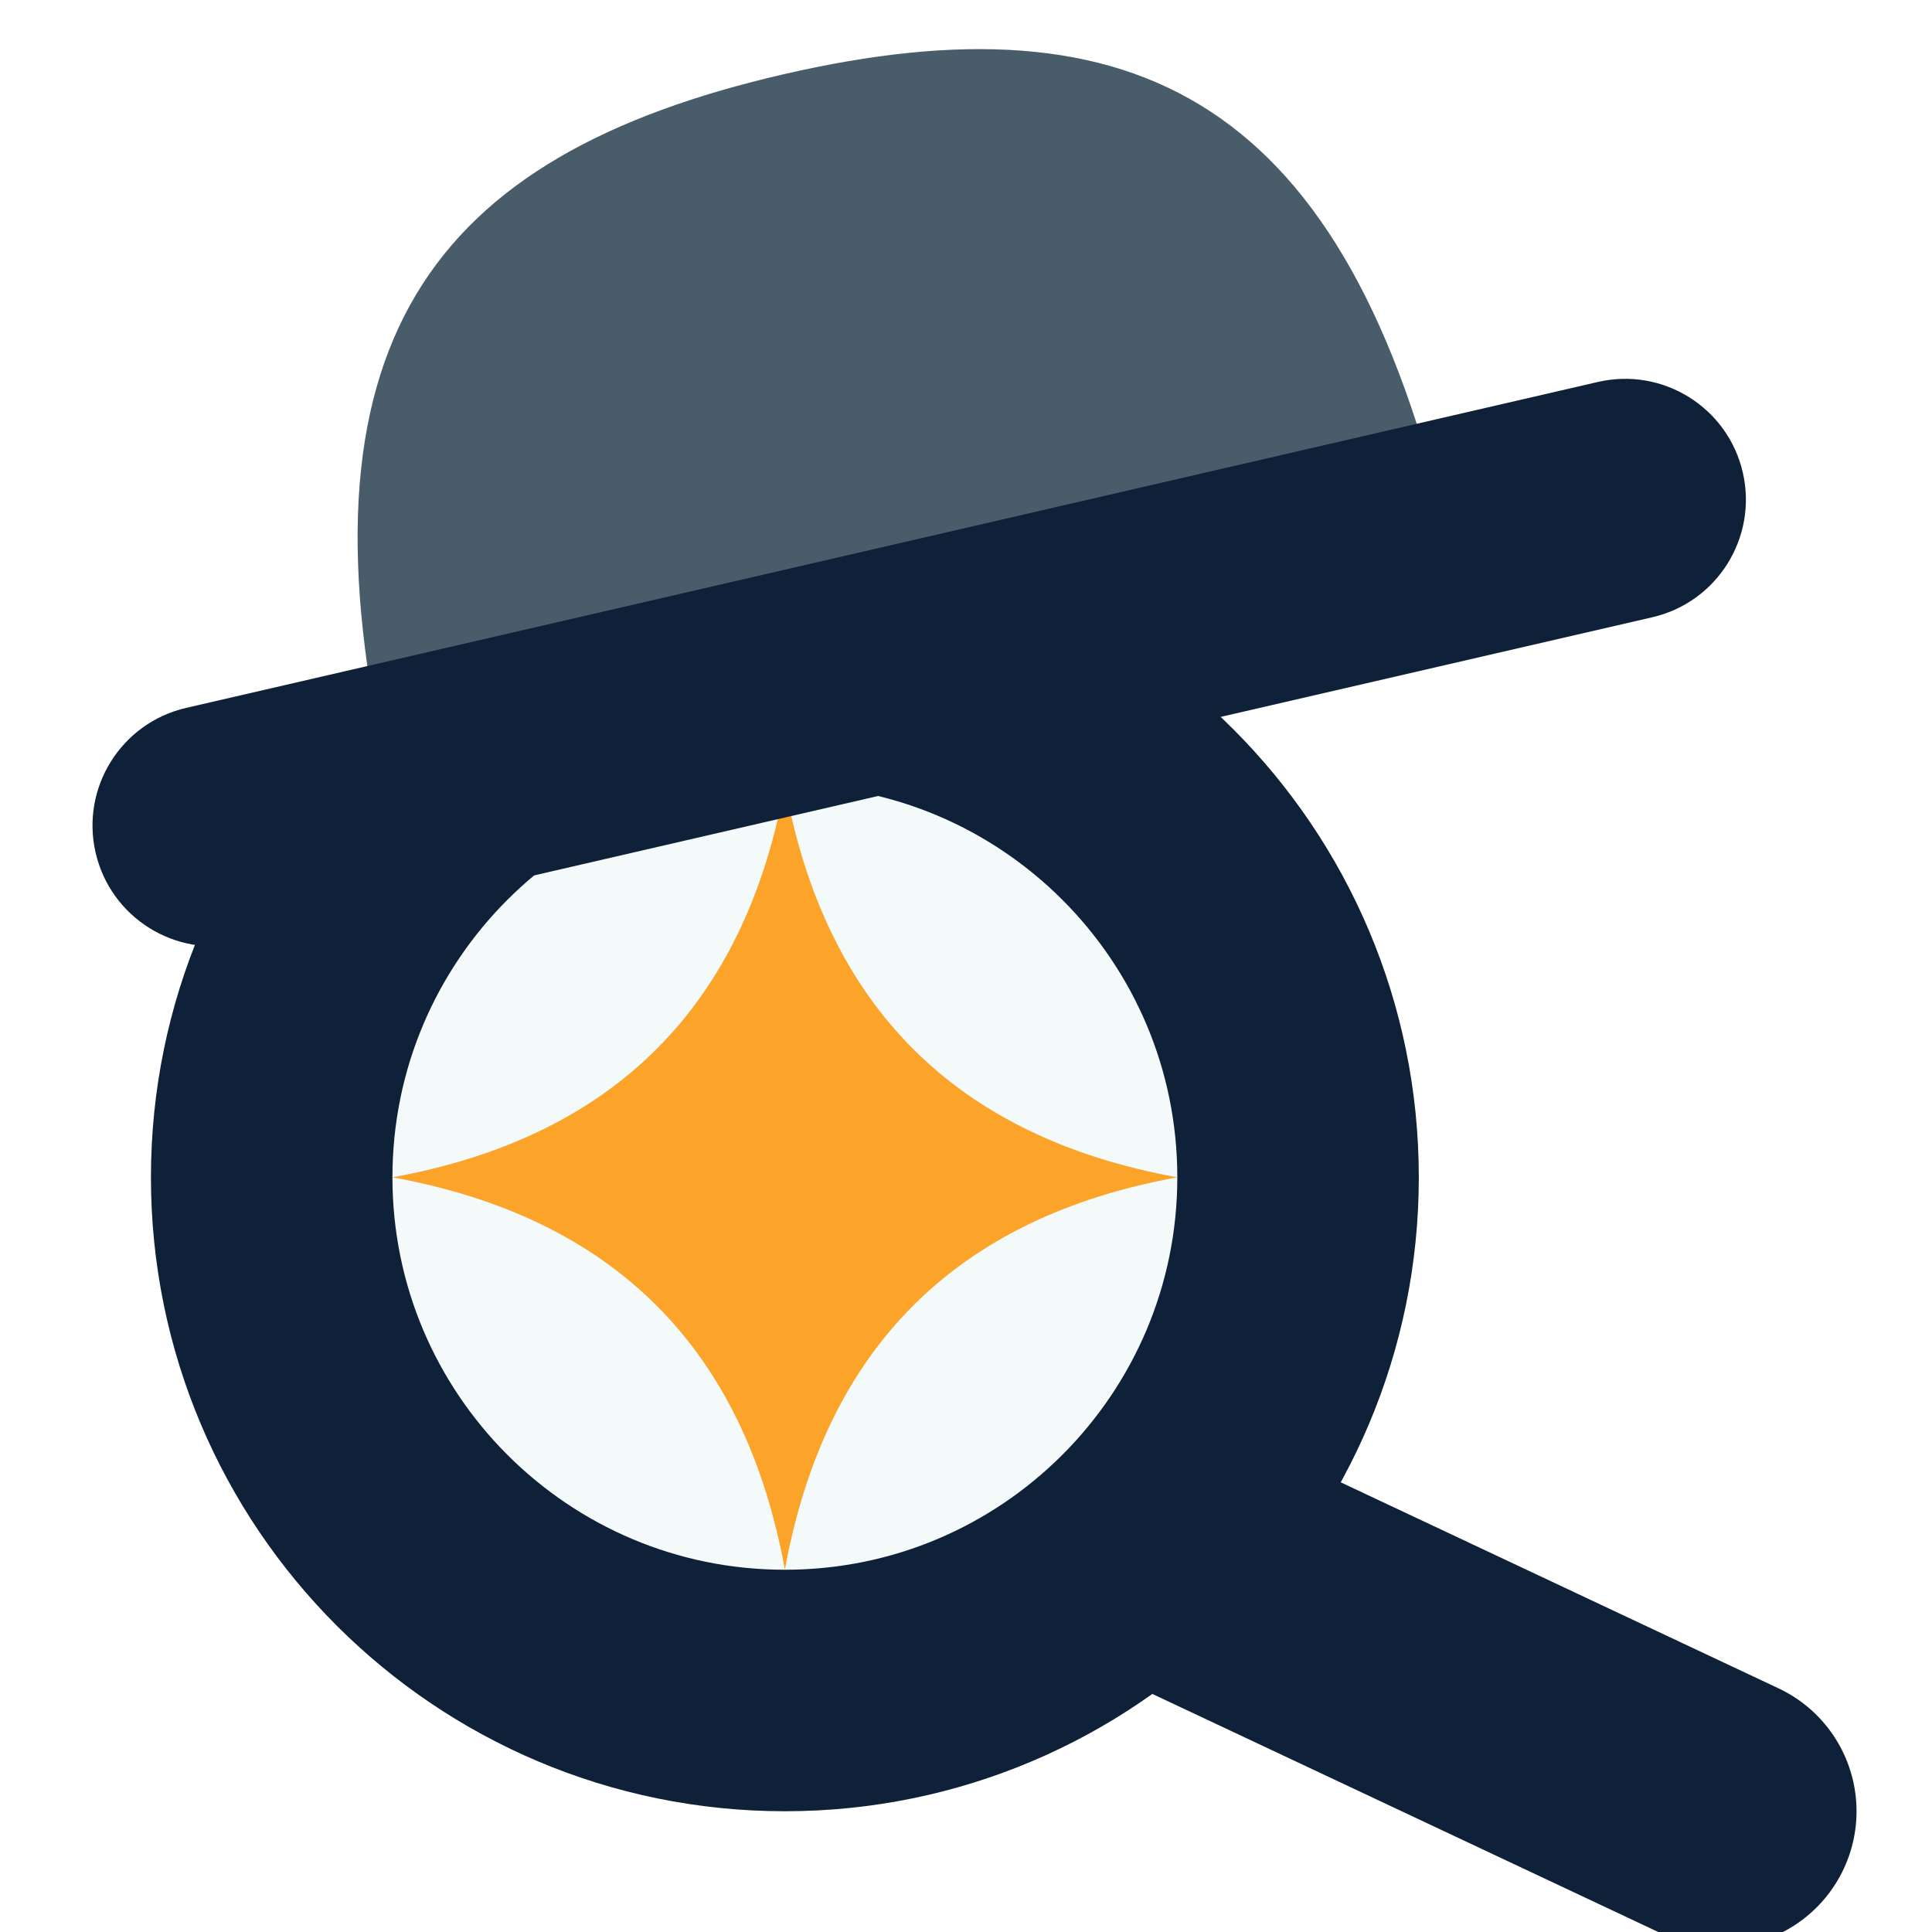
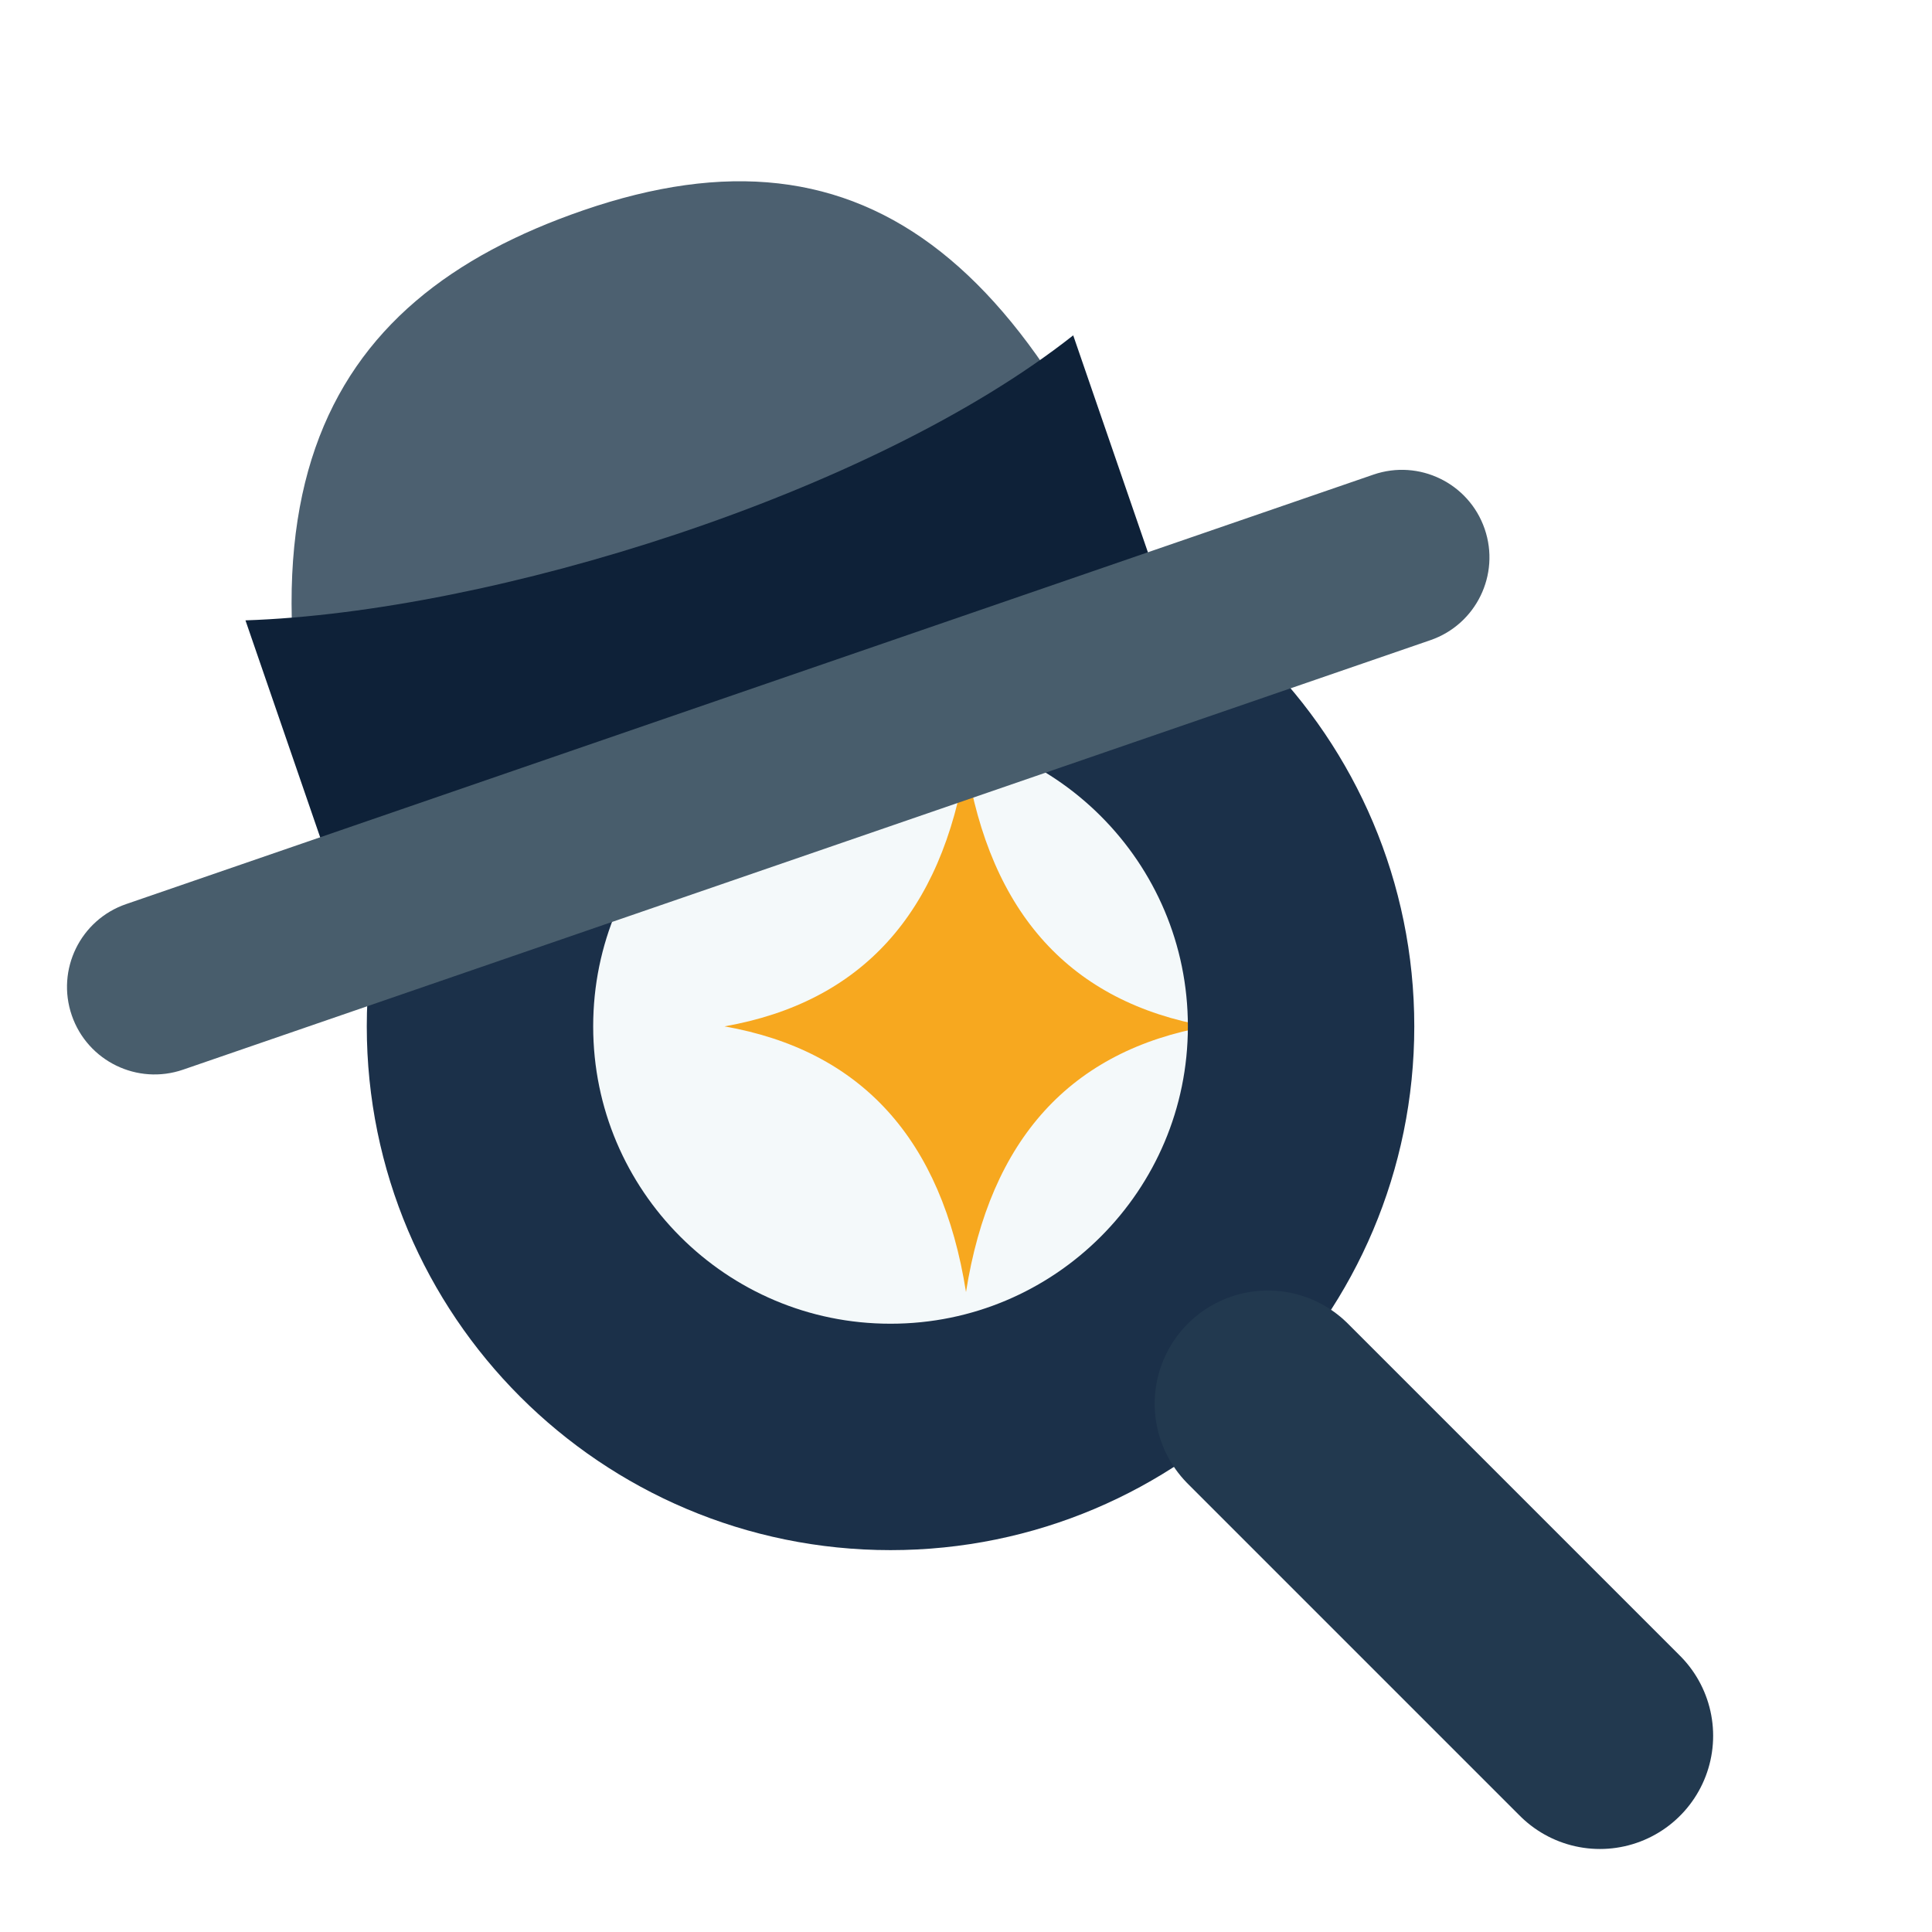
<svg xmlns="http://www.w3.org/2000/svg" viewBox="0 0 32 32" width="32" height="32" role="img" aria-label="Omryus">
-   <circle cx="13" cy="19.5" r="8.5" fill="#F4F9FA" />
-   <path d="M13 13 Q14 18.5 19.5 19.5 Q14 20.5 13 26 Q12 20.5 6.5 19.5 Q12 18.5 13 13 Z" fill="#FCA429" />
-   <circle cx="13" cy="19.5" r="8.5" fill="none" stroke="#0E2138" stroke-width="4" />
-   <line x1="20" y1="26" x2="28.5" y2="30" stroke="#0E2138" stroke-width="4.5" stroke-linecap="round" />
-   <g transform="rotate(-13 15 10)">
-     <path d="M6 11 C6 3.5 9 1 15 1 C21 1 24 3.5 24 11 Z" fill="#495C6A" />
-     <rect x="1" y="9" width="28" height="4" rx="2" fill="#0E2138" />
+   <circle cx="14.75" cy="17" r="6.8" fill="#F4F9FA" />
+   <path d="M16 12.6 Q16.6 16.4 20 17 Q16.6 17.6 16 21.4 Q15.4 17.6 12 17 Q15.4 16.4 16 12.6 Z" fill="#F7A81F" />
+   <circle cx="14.75" cy="17" r="6.8" fill="none" stroke="#1B3049" stroke-width="3.75" />
+   <line x1="21" y1="23.25" x2="26.5" y2="28.75" stroke="#22394F" stroke-width="3.75" stroke-linecap="round" />
+   <g transform="translate(-0.75 1.25) rotate(-19 13.6 11.5)">
+     <path d="M6.1 12.4 C6.1 4.2, 9 1.7, 13.6 1.7 C18.6 1.7, 20.6 5, 20.6 12.4 Z" fill="#4C6070" />
+     <path d="M6.1 6.3 C10 7.5, 16.6 7.7, 20.6 6.3 L20.6 10.5 L6.1 10.5 Z" fill="#0E2138" />
+     <rect x="1.25" y="10.1" width="24.75" height="2.9" rx="1.45" fill="#485D6C" />
  </g>
</svg>
